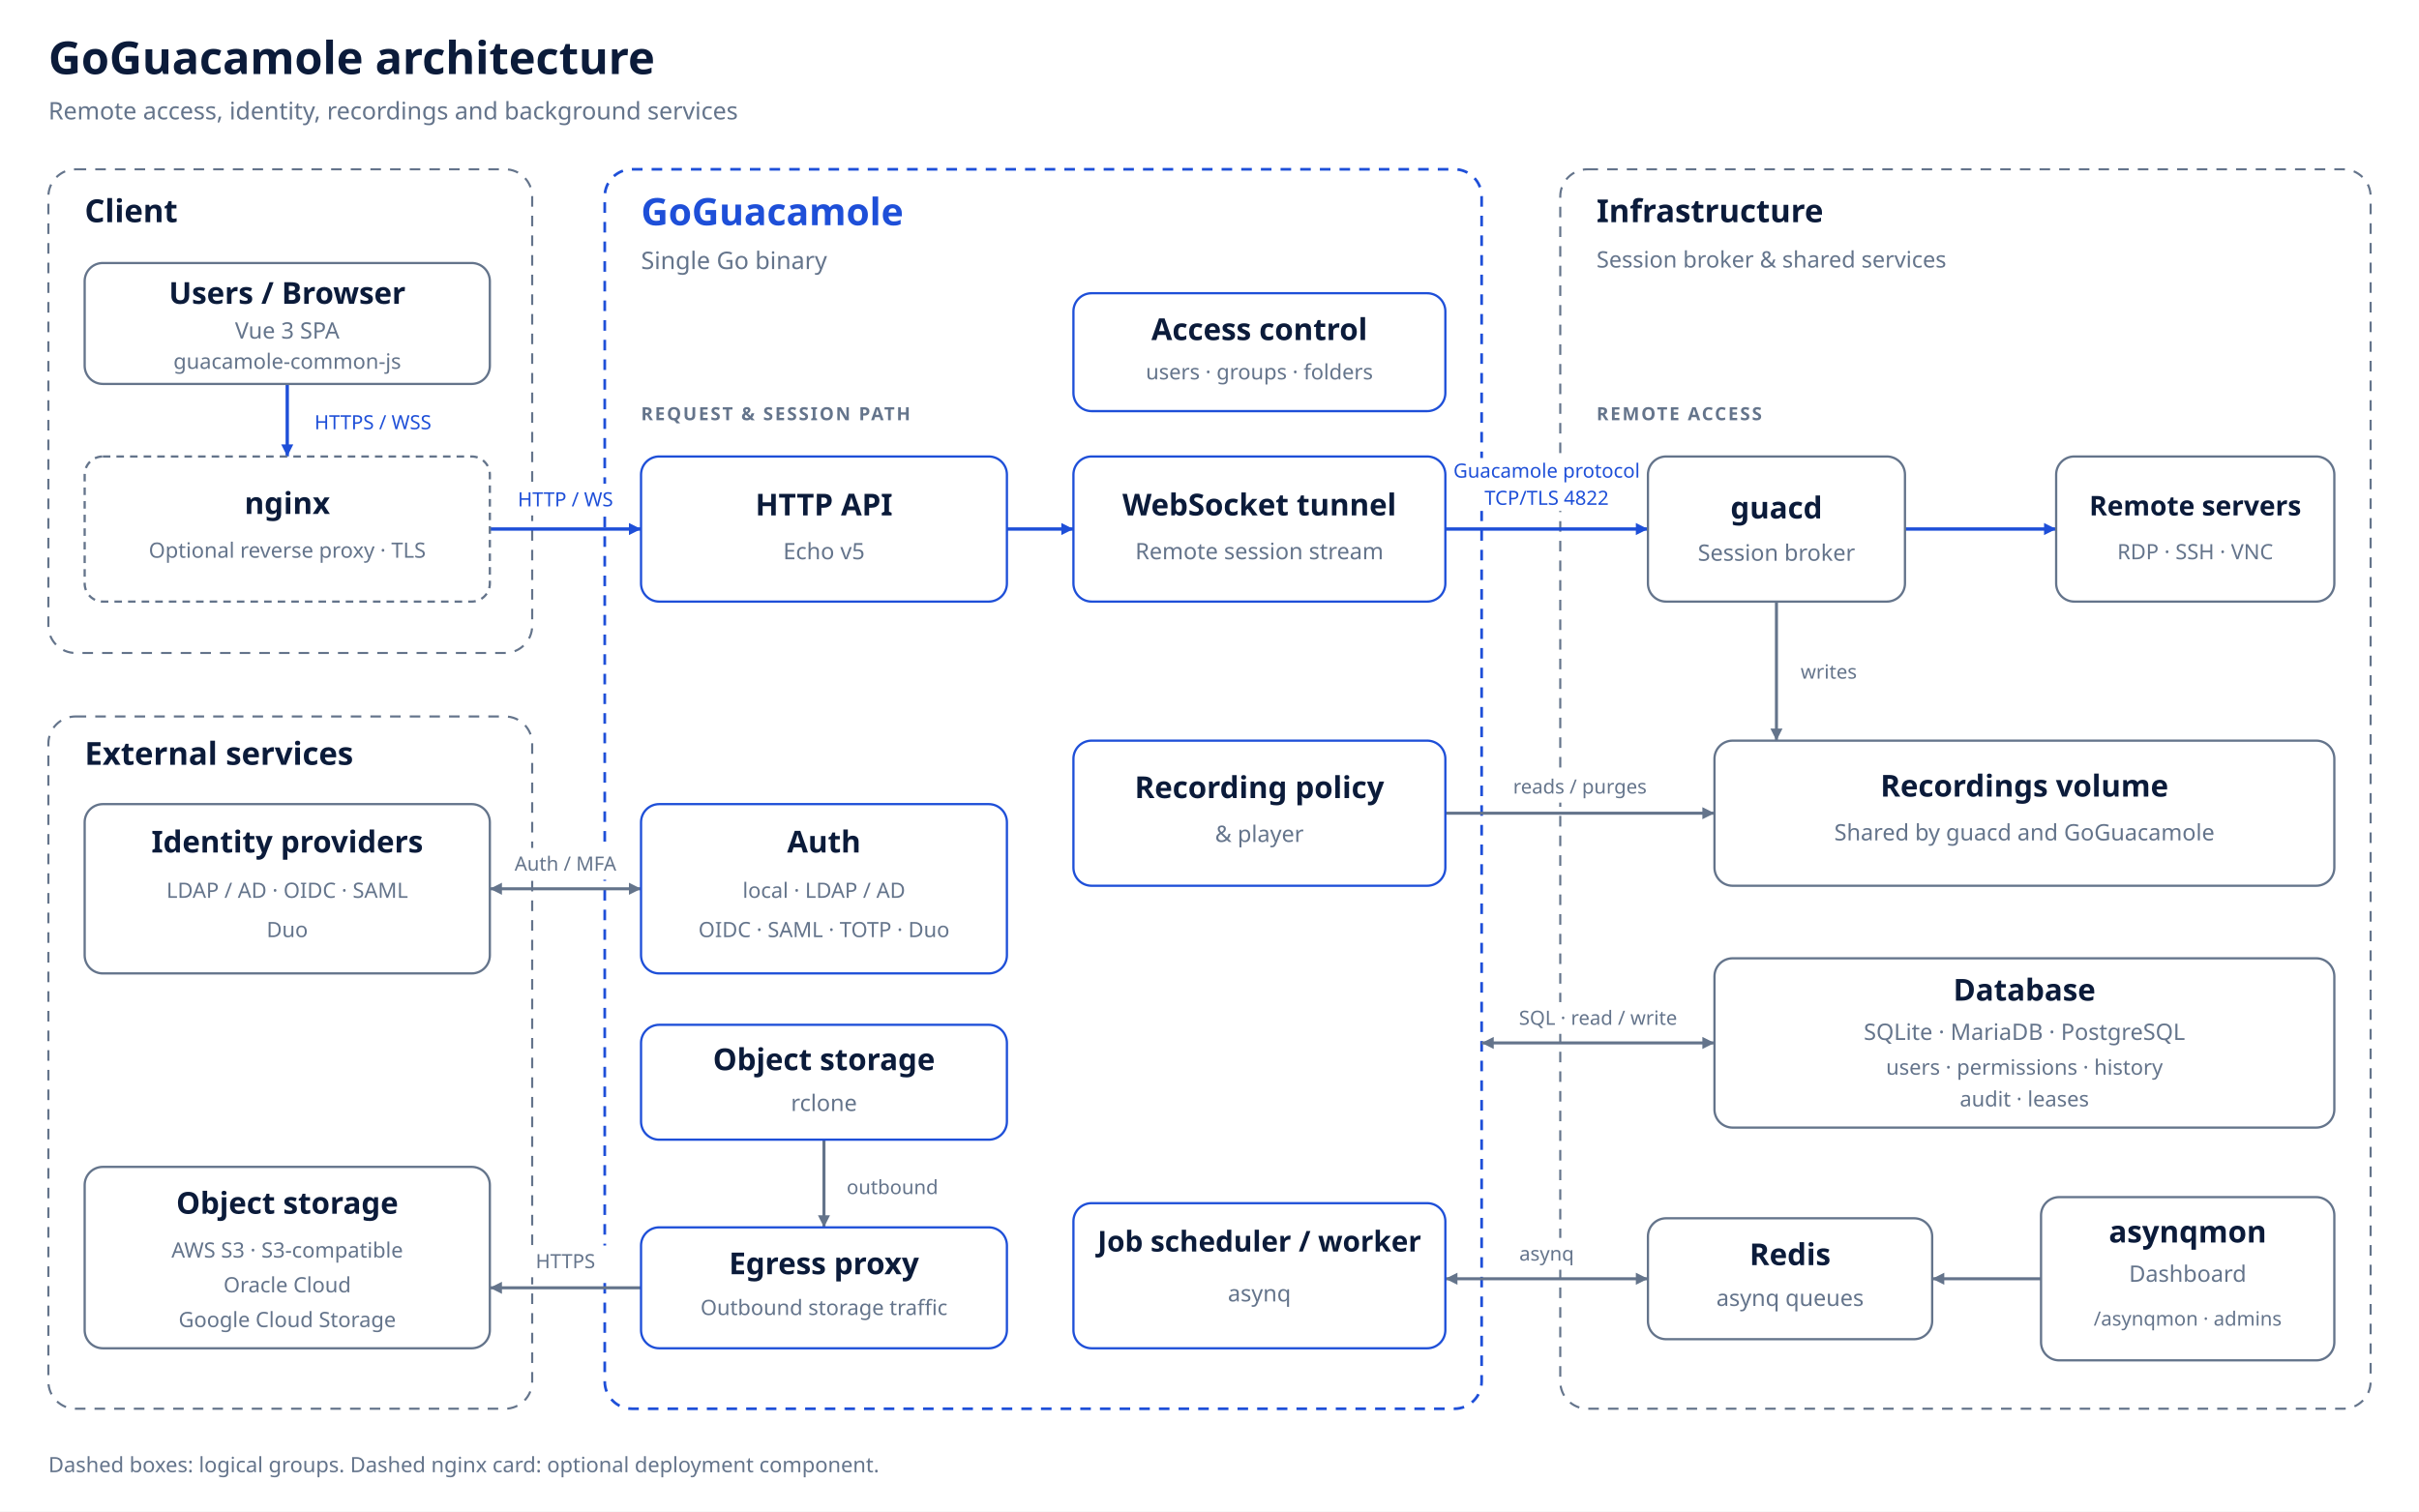
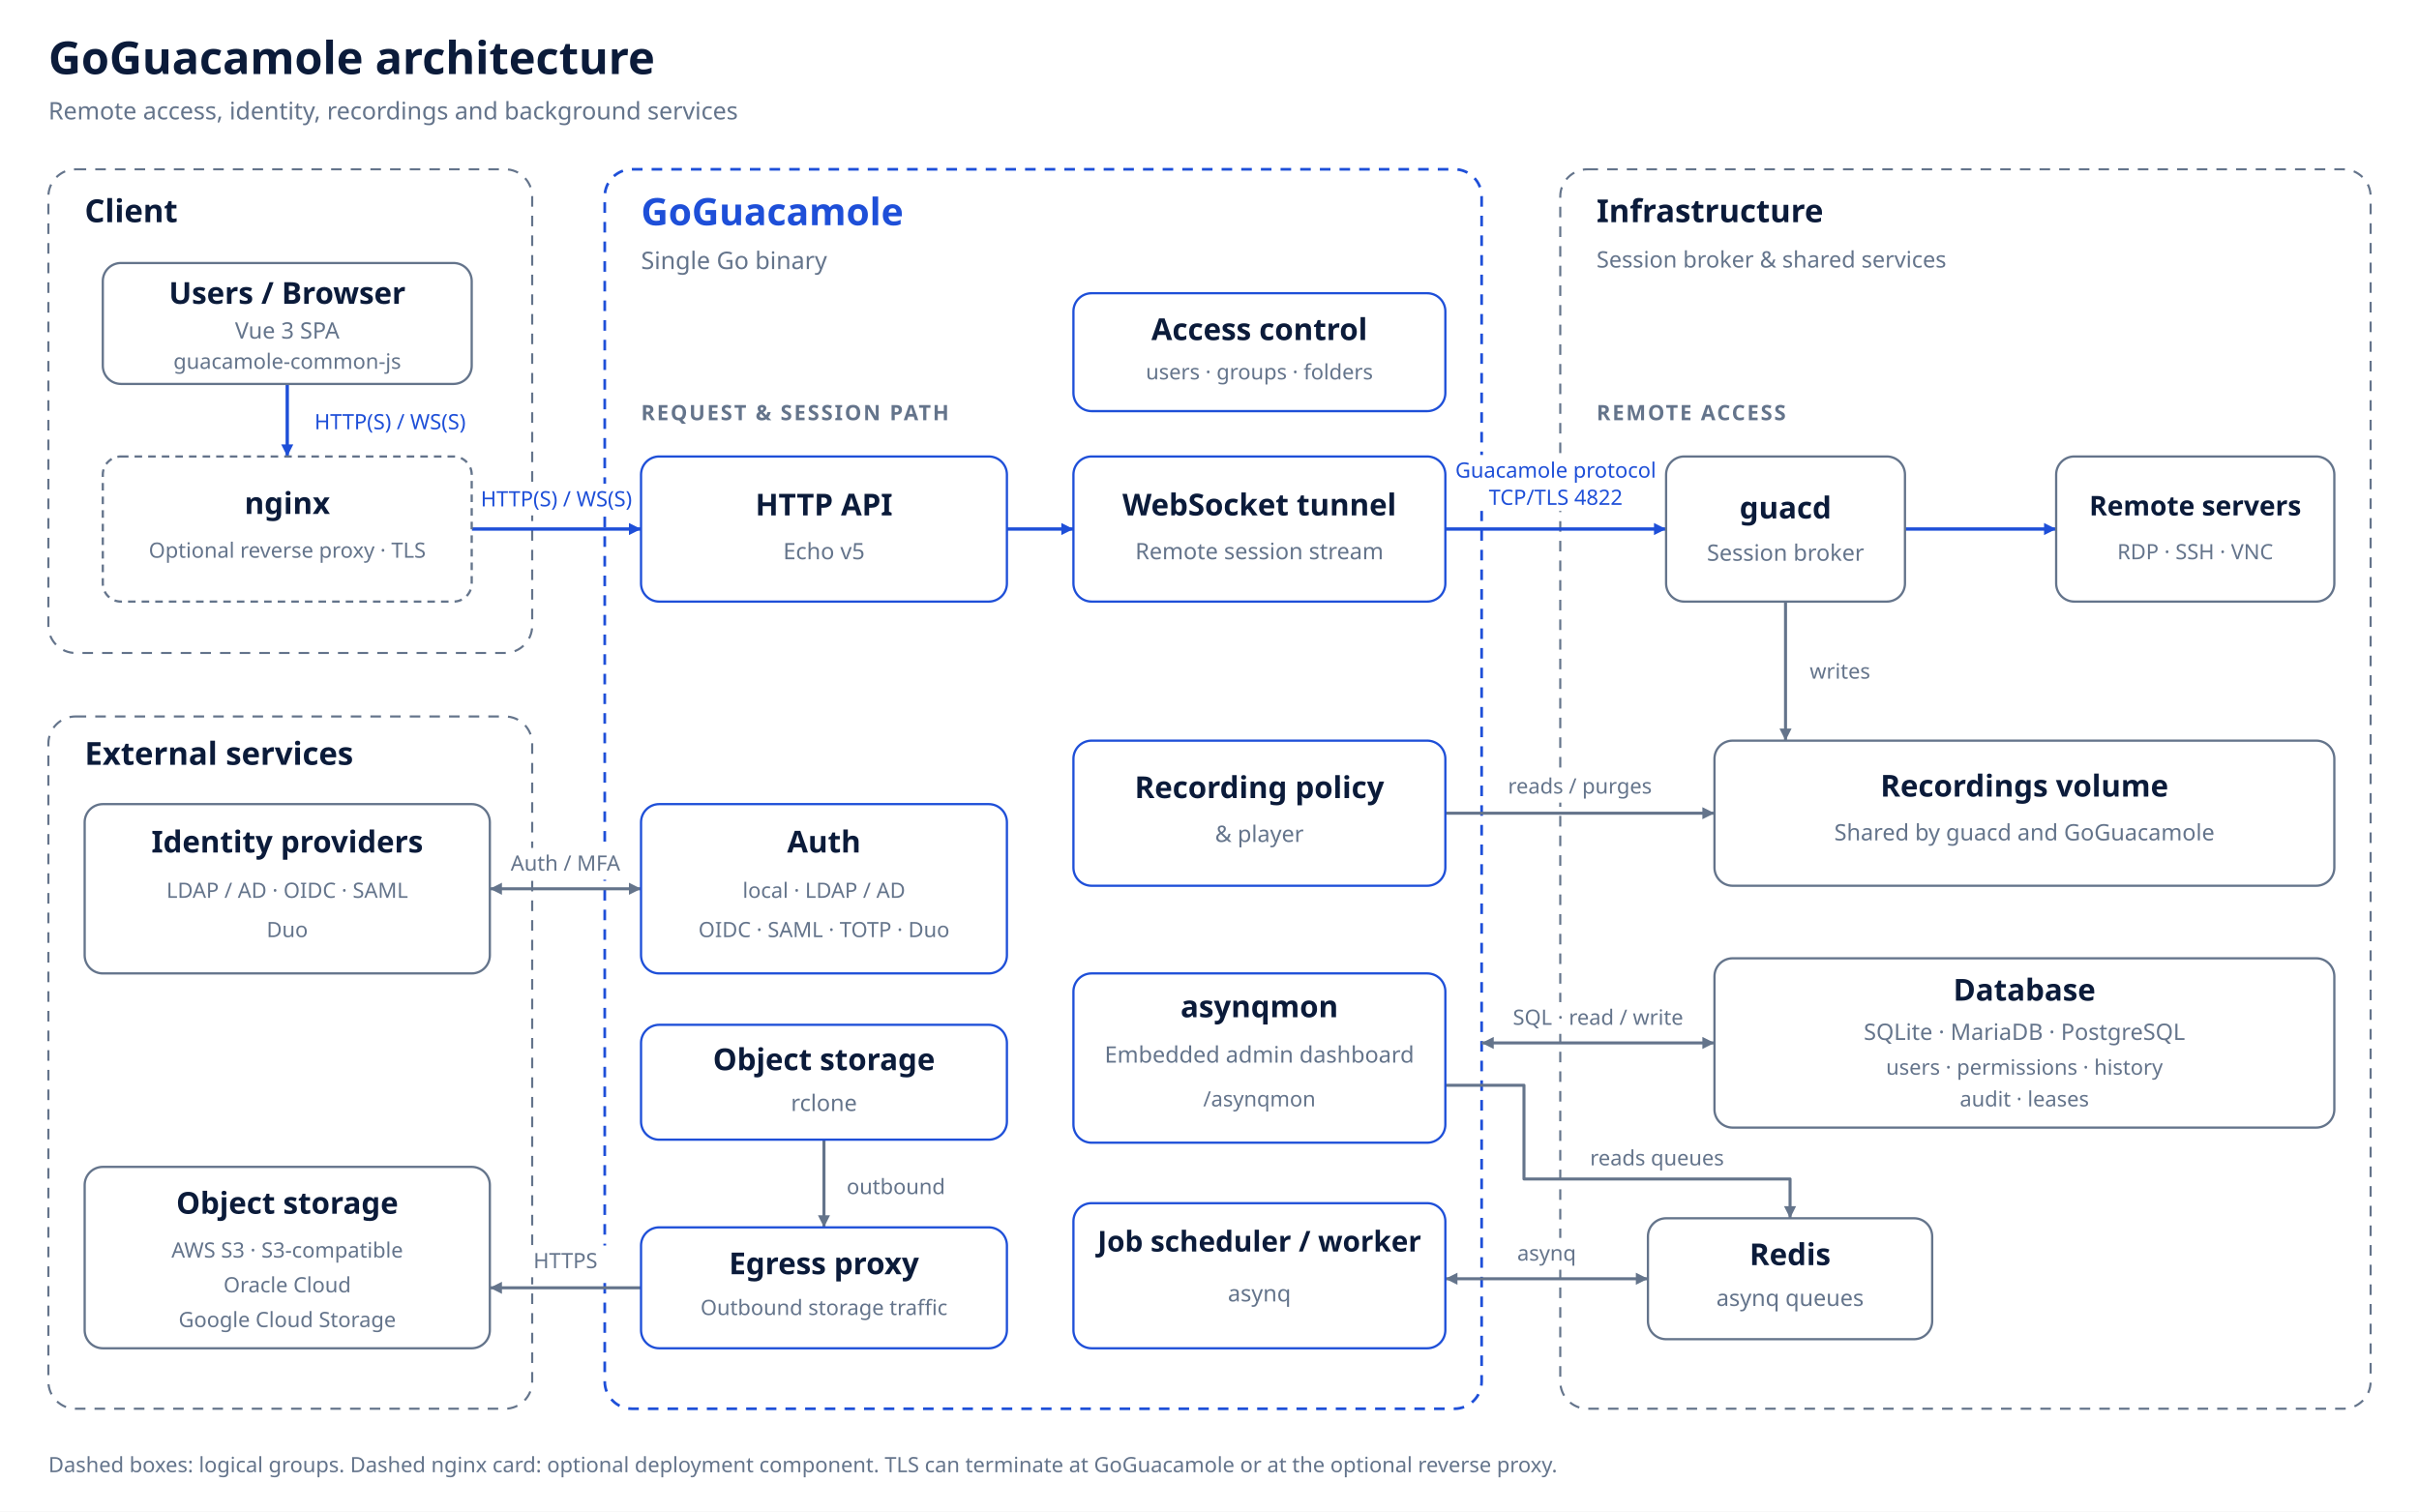
<svg xmlns="http://www.w3.org/2000/svg" width="1600" height="1000" viewBox="0 0 1600 1000" font-family="system-ui, sans-serif" role="img" aria-labelledby="title description">
  <defs>
    <marker id="arrow-blue" viewBox="0 0 8 8" refX="8" refY="4" markerWidth="8" markerHeight="8" markerUnits="userSpaceOnUse" orient="auto-start-reverse">
      <path d="M 0 0 L 8 4 L 0 8 Z" fill="#1e4fd8" />
    </marker>
    <marker id="arrow-gray" viewBox="0 0 8 8" refX="8" refY="4" markerWidth="8" markerHeight="8" markerUnits="userSpaceOnUse" orient="auto-start-reverse">
      <path d="M 0 0 L 8 4 L 0 8 Z" fill="#64748b" />
    </marker>
    <style>
      text { fill: #0b1b3a; }
      .title { font-size: 30px; font-weight: 700; }
      .subtitle { font-size: 16px; fill: #64748b; }
      .boundary { fill: #ffffff; stroke: #64748b; stroke-width: 1.4; stroke-dasharray: 7 6; }
      .app-boundary { stroke: #1e4fd8; stroke-width: 1.8; }
      .group-title { font-size: 21px; font-weight: 650; }
      .app-title { font-size: 25px; font-weight: 700; fill: #1e4fd8; }
-       .caption { font-size: 12px; font-weight: 650; letter-spacing: 1.2px; fill: #64748b; }
+       .caption { font-size: 14px; font-weight: 650; letter-spacing: 1.2px; fill: #64748b; }
      .node { fill: #ffffff; stroke: #64748b; stroke-width: 1.5; }
      .module { fill: #ffffff; stroke: #1e4fd8; stroke-width: 1.5; }
      .optional { stroke-dasharray: 5 4; }
      .name { font-size: 20px; font-weight: 650; }
      .detail { font-size: 15px; fill: #64748b; }
      .small { font-size: 14px; fill: #64748b; }
-       .label { font-size: 13px; fill: #64748b; }
+       .label { font-size: 14px; fill: #64748b; }
      .blue-label { fill: #1e4fd8; }
      .backplate { fill: #ffffff; }
      .flow { fill: none; stroke: #1e4fd8; stroke-width: 2.2; stroke-linejoin: round; marker-end: url(#arrow-blue); }
      .service-flow { fill: none; stroke: #64748b; stroke-width: 2; stroke-linejoin: round; marker-end: url(#arrow-gray); }
      .two-way { marker-start: url(#arrow-gray); }
    </style>
  </defs>
  <rect width="1600" height="1000" fill="#ffffff" />
  <text x="32" y="49" class="title">GoGuacamole architecture</text>
  <text x="32" y="79" class="subtitle">Remote access, identity, recordings and background services</text>
  <g aria-label="Architecture groups">
    <rect x="32" y="112" width="320" height="320" rx="18" class="boundary" />
    <rect x="400" y="112" width="580" height="820" rx="18" class="boundary app-boundary" />
    <rect x="1032" y="112" width="536" height="820" rx="18" class="boundary" />
    <rect x="32" y="474" width="320" height="458" rx="18" class="boundary" />
    <text x="56" y="147" class="group-title">Client</text>
    <text x="424" y="149" class="app-title">GoGuacamole</text>
    <text x="424" y="178" class="subtitle">Single Go binary</text>
    <text x="1056" y="147" class="group-title">Infrastructure</text>
    <text x="1056" y="177" class="detail">Session broker &amp; shared services</text>
    <text x="56" y="506" class="group-title">External services</text>
    <text x="424" y="278" class="caption">REQUEST &amp; SESSION PATH</text>
    <text x="1056" y="278" class="caption">REMOTE ACCESS</text>
  </g>
  <g aria-label="Connections">
    <path d="M 190 254 V 302" class="flow" />
-     <path d="M 324 350 H 424" class="flow" />
+     <path d="M 312 350 H 424" class="flow" />
    <path d="M 666 350 H 710" class="flow" />
-     <path d="M 956 350 H 1090" class="flow" />
+     <path d="M 956 350 H 1102" class="flow" />
    <path d="M 1260 350 H 1360" class="flow" />
    <path d="M 324 588 H 424" class="service-flow two-way" />
-     <path d="M 1175 398 V 490" class="service-flow" />
+     <path d="M 1181 398 V 490" class="service-flow" />
    <path d="M 956 538 H 1134" class="service-flow" />
    <path d="M 980 690 H 1134" class="service-flow two-way" />
    <path d="M 956 846 H 1090" class="service-flow two-way" />
-     <path d="M 1350 846 H 1278" class="service-flow" />
+     <path d="M 956 718 H 1008 V 780 H 1184 V 806" class="service-flow" />
    <path d="M 545 754 V 812" class="service-flow" />
    <path d="M 424 852 H 324" class="service-flow" />
  </g>
  <g aria-label="Connection labels">
-     <text x="208" y="284" class="label blue-label">HTTPS / WSS</text>
-     <rect x="332" y="320" width="84" height="21" rx="4" class="backplate" />
-     <text x="374" y="335" text-anchor="middle" class="label blue-label">HTTP / WS</text>
-     <rect x="957" y="303" width="132" height="35" rx="4" class="backplate" />
-     <text x="1023" y="316" text-anchor="middle" class="label blue-label">Guacamole protocol</text>
-     <text x="1023" y="334" text-anchor="middle" class="label blue-label">TCP/TLS 4822</text>
+     <text x="208" y="284" class="label blue-label">HTTP(S) / WS(S)</text>
+     <rect x="314" y="320" width="108" height="21" rx="4" class="backplate" />
+     <text x="368" y="335" text-anchor="middle" class="label blue-label">HTTP(S) / WS(S)</text>
+     <rect x="958" y="301" width="142" height="37" rx="4" class="backplate" />
+     <text x="1029" y="316" text-anchor="middle" class="label blue-label">Guacamole protocol</text>
+     <text x="1029" y="334" text-anchor="middle" class="label blue-label">TCP/TLS 4822</text>
    <rect x="330" y="561" width="88" height="21" rx="4" class="backplate" />
    <text x="374" y="576" text-anchor="middle" class="label">Auth / MFA</text>
-     <text x="1191" y="449" class="label">writes</text>
+     <text x="1197" y="449" class="label">writes</text>
    <rect x="985" y="510" width="120" height="21" rx="4" class="backplate" />
    <text x="1045" y="525" text-anchor="middle" class="label">reads / purges</text>
-     <rect x="1005" y="663" width="104" height="21" rx="4" class="backplate" />
+     <rect x="991" y="663" width="132" height="21" rx="4" class="backplate" />
    <text x="1057" y="678" text-anchor="middle" class="label">SQL · read / write</text>
    <rect x="995" y="819" width="56" height="21" rx="4" class="backplate" />
    <text x="1023" y="834" text-anchor="middle" class="label">asynq</text>
+     <text x="1096" y="771" text-anchor="middle" class="label">reads queues</text>
    <text x="560" y="790" class="label">outbound</text>
    <rect x="341" y="824" width="66" height="21" rx="4" class="backplate" />
    <text x="374" y="839" text-anchor="middle" class="label">HTTPS</text>
  </g>
  <g aria-label="Users and browser">
-     <rect x="56" y="174" width="268" height="80" rx="12" class="node" />
+     <rect x="68" y="174" width="244" height="80" rx="12" class="node" />
    <text x="190" y="201" text-anchor="middle" class="name">Users / Browser</text>
    <text x="190" y="224" text-anchor="middle" class="detail">Vue 3 SPA</text>
    <text x="190" y="244" text-anchor="middle" class="small">guacamole-common-js</text>
  </g>
  <g aria-label="Optional nginx reverse proxy">
-     <rect x="56" y="302" width="268" height="96" rx="12" class="node optional" />
+     <rect x="68" y="302" width="244" height="96" rx="12" class="node optional" />
    <text x="190" y="340" text-anchor="middle" class="name">nginx</text>
    <text x="190" y="369" text-anchor="middle" class="small">Optional reverse proxy · TLS</text>
  </g>
  <g aria-label="Access control">
    <rect x="710" y="194" width="246" height="78" rx="12" class="module" />
    <text x="833" y="225" text-anchor="middle" class="name">Access control</text>
    <text x="833" y="251" text-anchor="middle" class="small">users · groups · folders</text>
  </g>
  <g aria-label="HTTP API">
    <rect x="424" y="302" width="242" height="96" rx="12" class="module" />
    <text x="545" y="341" text-anchor="middle" class="name">HTTP API</text>
    <text x="545" y="370" text-anchor="middle" class="detail">Echo v5</text>
  </g>
  <g aria-label="WebSocket tunnel">
    <rect x="710" y="302" width="246" height="96" rx="12" class="module" />
    <text x="833" y="341" text-anchor="middle" class="name">WebSocket tunnel</text>
    <text x="833" y="370" text-anchor="middle" class="detail">Remote session stream</text>
  </g>
  <g aria-label="Authentication">
    <rect x="424" y="532" width="242" height="112" rx="12" class="module" />
    <text x="545" y="564" text-anchor="middle" class="name">Auth</text>
    <text x="545" y="594" text-anchor="middle" class="small">local · LDAP / AD</text>
    <text x="545" y="620" text-anchor="middle" class="small">OIDC · SAML · TOTP · Duo</text>
  </g>
  <g aria-label="Recording policy and player">
    <rect x="710" y="490" width="246" height="96" rx="12" class="module" />
    <text x="833" y="528" text-anchor="middle" class="name">Recording policy</text>
    <text x="833" y="557" text-anchor="middle" class="detail">&amp; player</text>
  </g>
  <g aria-label="Object storage integration">
    <rect x="424" y="678" width="242" height="76" rx="12" class="module" />
    <text x="545" y="708" text-anchor="middle" class="name">Object storage</text>
    <text x="545" y="735" text-anchor="middle" class="detail">rclone</text>
  </g>
  <g aria-label="Egress proxy">
    <rect x="424" y="812" width="242" height="80" rx="12" class="module" />
    <text x="545" y="843" text-anchor="middle" class="name">Egress proxy</text>
    <text x="545" y="870" text-anchor="middle" class="small">Outbound storage traffic</text>
  </g>
  <g aria-label="Job scheduler and worker">
    <rect x="710" y="796" width="246" height="96" rx="12" class="module" />
    <text x="833" y="828" text-anchor="middle" font-size="19" font-weight="650">Job scheduler / worker</text>
    <text x="833" y="861" text-anchor="middle" class="detail">asynq</text>
  </g>
+   <g aria-label="Embedded admin asynqmon dashboard">
+     <rect x="710" y="644" width="246" height="112" rx="12" class="module" />
+     <text x="833" y="673" text-anchor="middle" class="name">asynqmon</text>
+     <text x="833" y="703" text-anchor="middle" class="detail">Embedded admin dashboard</text>
+     <text x="833" y="732" text-anchor="middle" class="small">/asynqmon</text>
+   </g>
  <g aria-label="guacd">
-     <rect x="1090" y="302" width="170" height="96" rx="12" class="node" />
-     <text x="1175" y="343" text-anchor="middle" class="name">guacd</text>
-     <text x="1175" y="371" text-anchor="middle" class="detail">Session broker</text>
+     <rect x="1102" y="302" width="158" height="96" rx="12" class="node" />
+     <text x="1181" y="343" text-anchor="middle" class="name">guacd</text>
+     <text x="1181" y="371" text-anchor="middle" class="detail">Session broker</text>
  </g>
  <g aria-label="Remote servers">
    <rect x="1360" y="302" width="184" height="96" rx="12" class="node" />
    <text x="1452" y="341" text-anchor="middle" font-size="18" font-weight="650">Remote servers</text>
    <text x="1452" y="370" text-anchor="middle" class="small">RDP · SSH · VNC</text>
  </g>
  <g aria-label="Shared recordings volume">
    <rect x="1134" y="490" width="410" height="96" rx="12" class="node" />
    <text x="1339" y="527" text-anchor="middle" class="name">Recordings volume</text>
    <text x="1339" y="556" text-anchor="middle" class="detail">Shared by guacd and GoGuacamole</text>
  </g>
  <g aria-label="Database">
    <rect x="1134" y="634" width="410" height="112" rx="12" class="node" />
    <text x="1339" y="662" text-anchor="middle" class="name">Database</text>
    <text x="1339" y="688" text-anchor="middle" class="detail">SQLite · MariaDB · PostgreSQL</text>
    <text x="1339" y="711" text-anchor="middle" class="small">users · permissions · history</text>
    <text x="1339" y="732" text-anchor="middle" class="small">audit · leases</text>
  </g>
  <g aria-label="Redis queues">
    <rect x="1090" y="806" width="188" height="80" rx="12" class="node" />
    <text x="1184" y="837" text-anchor="middle" class="name">Redis</text>
    <text x="1184" y="864" text-anchor="middle" class="detail">asynq queues</text>
  </g>
-   <g aria-label="Admin asynqmon dashboard">
-     <rect x="1350" y="792" width="194" height="108" rx="12" class="node" />
-     <text x="1447" y="822" text-anchor="middle" class="name">asynqmon</text>
-     <text x="1447" y="848" text-anchor="middle" class="detail">Dashboard</text>
-     <text x="1447" y="877" text-anchor="middle" font-size="13" style="fill: #64748b">/asynqmon · admins</text>
-   </g>
  <g aria-label="Identity providers">
    <rect x="56" y="532" width="268" height="112" rx="12" class="node" />
    <text x="190" y="564" text-anchor="middle" class="name">Identity providers</text>
    <text x="190" y="594" text-anchor="middle" class="small">LDAP / AD · OIDC · SAML</text>
    <text x="190" y="620" text-anchor="middle" class="small">Duo</text>
  </g>
  <g aria-label="Object storage providers">
    <rect x="56" y="772" width="268" height="120" rx="12" class="node" />
    <text x="190" y="803" text-anchor="middle" class="name">Object storage</text>
    <text x="190" y="832" text-anchor="middle" class="small">AWS S3 · S3-compatible</text>
    <text x="190" y="855" text-anchor="middle" class="small">Oracle Cloud</text>
    <text x="190" y="878" text-anchor="middle" class="small">Google Cloud Storage</text>
  </g>
-   <text x="32" y="974" class="small">Dashed boxes: logical groups. Dashed nginx card: optional deployment component.</text>
+   <text x="32" y="974" class="small">Dashed boxes: logical groups. Dashed nginx card: optional deployment component. TLS can terminate at GoGuacamole or at the optional reverse proxy.</text>
</svg>
